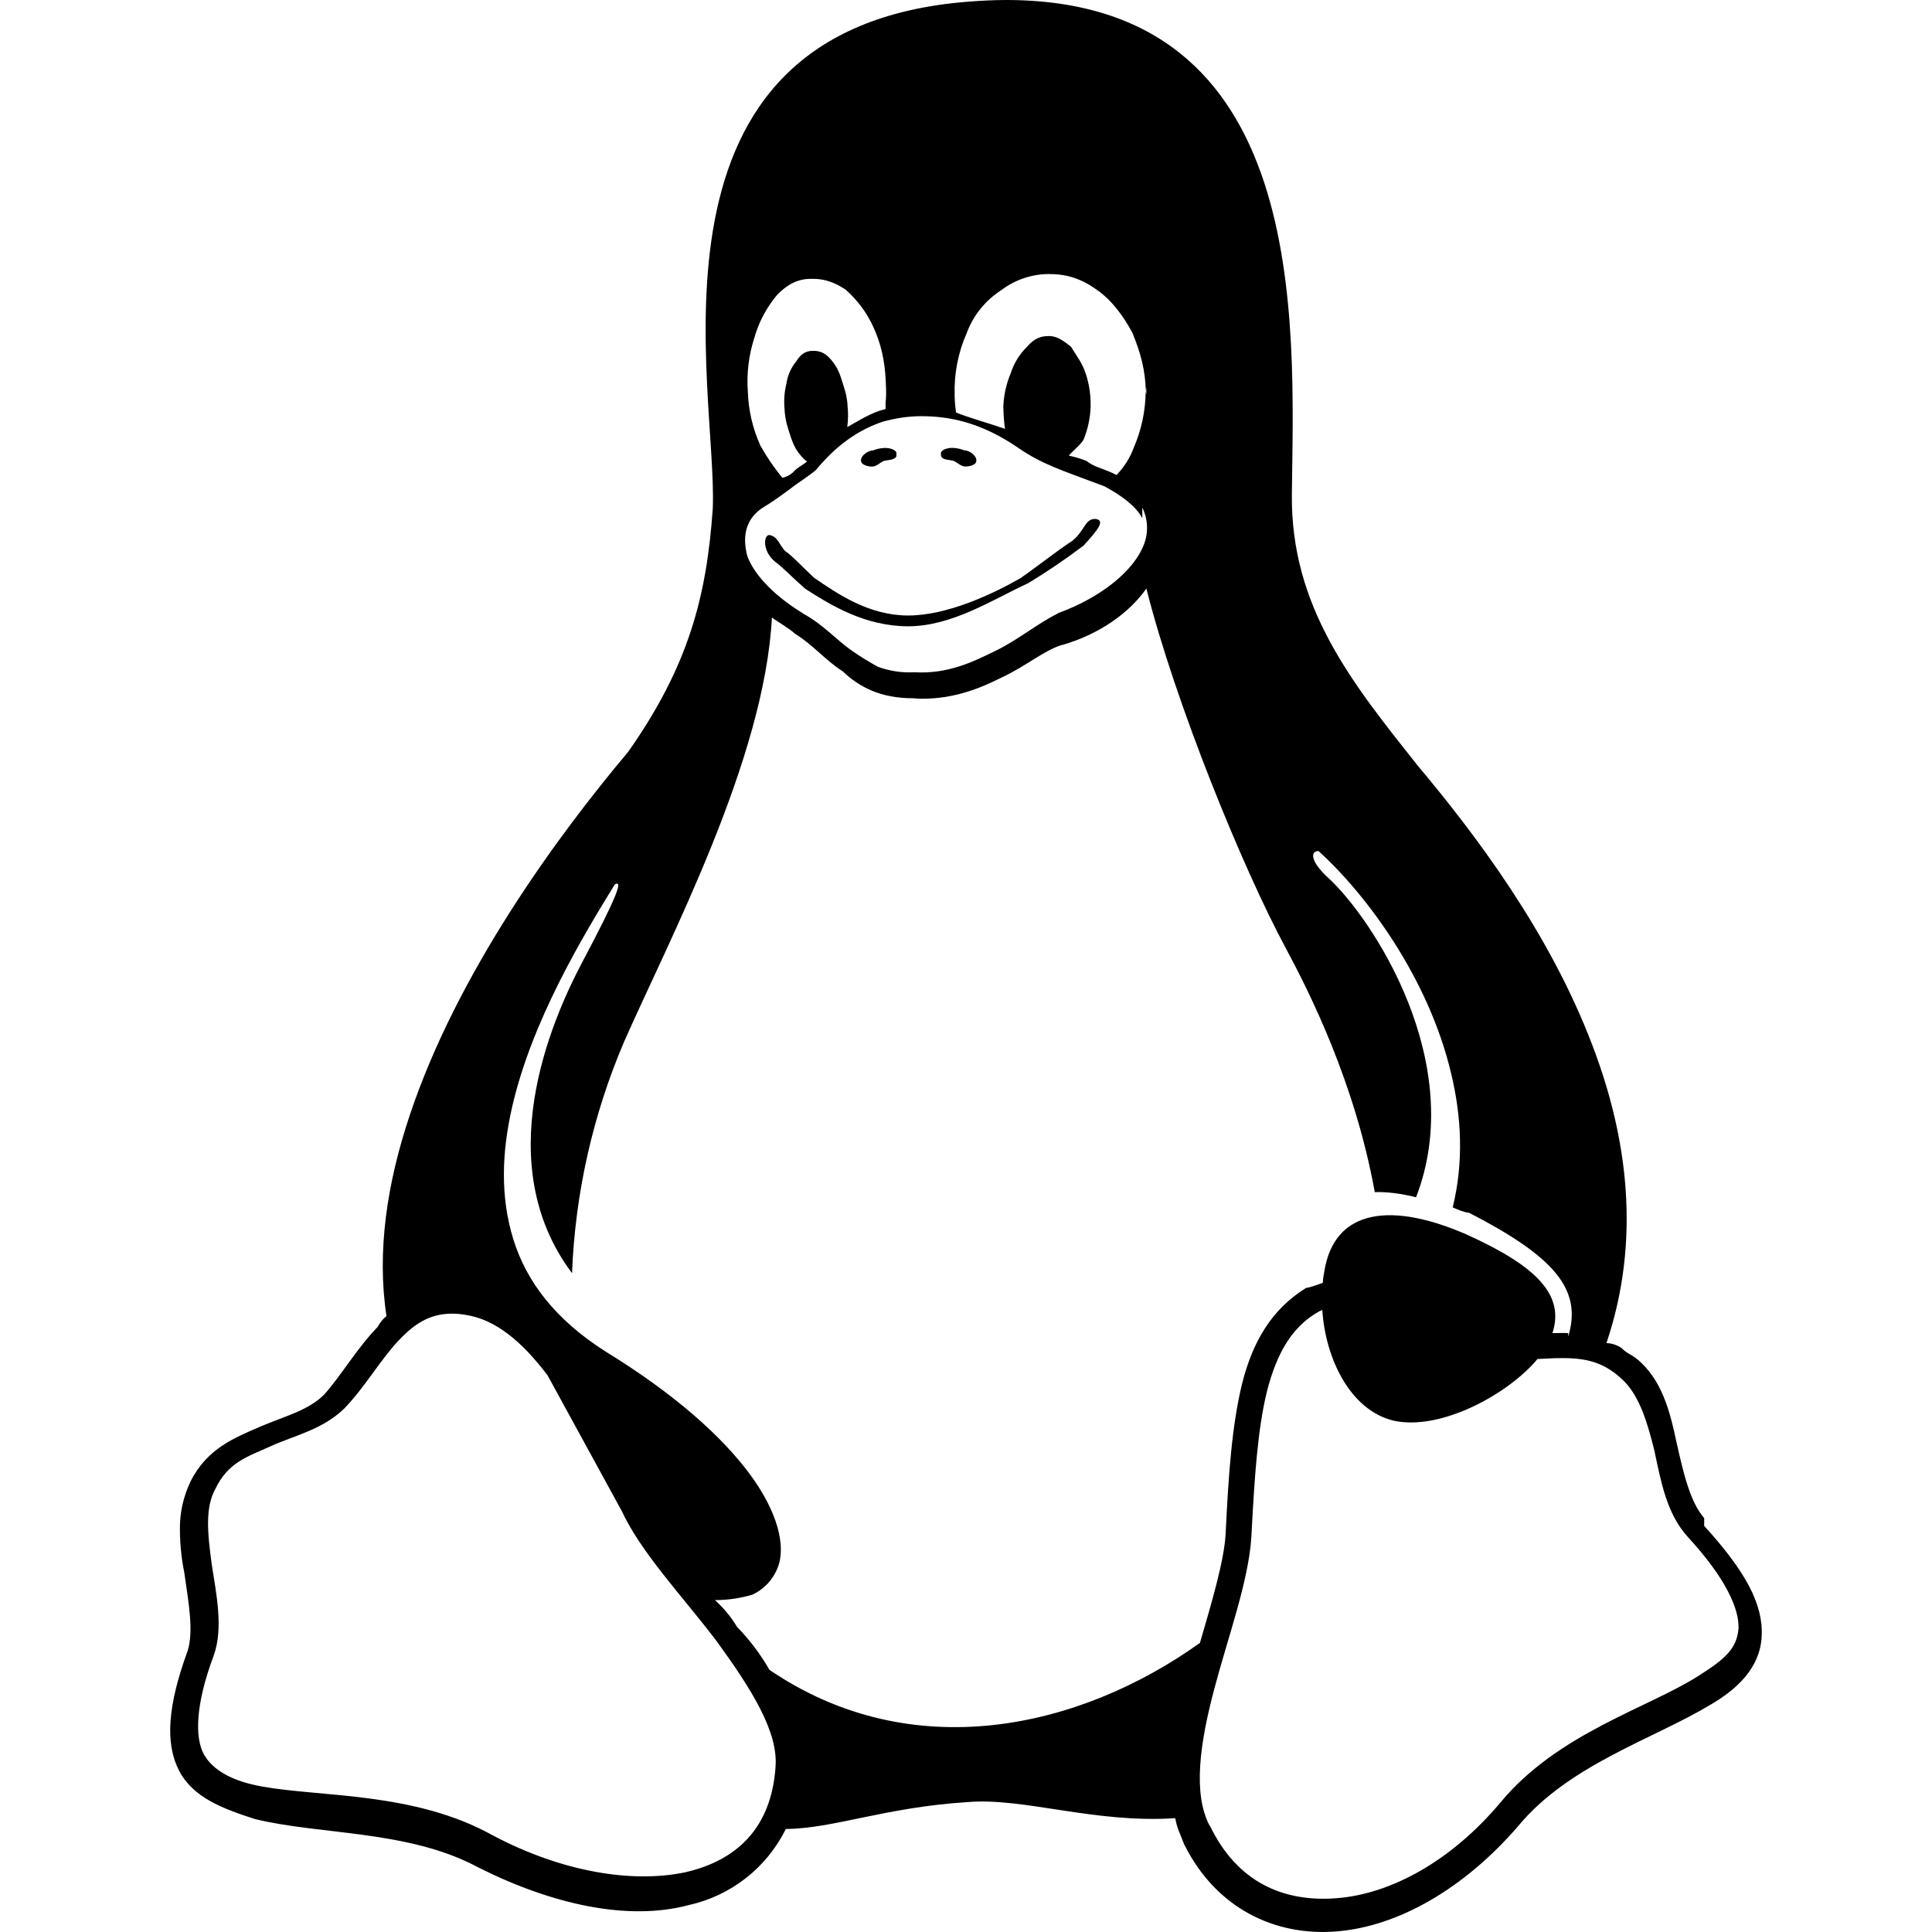
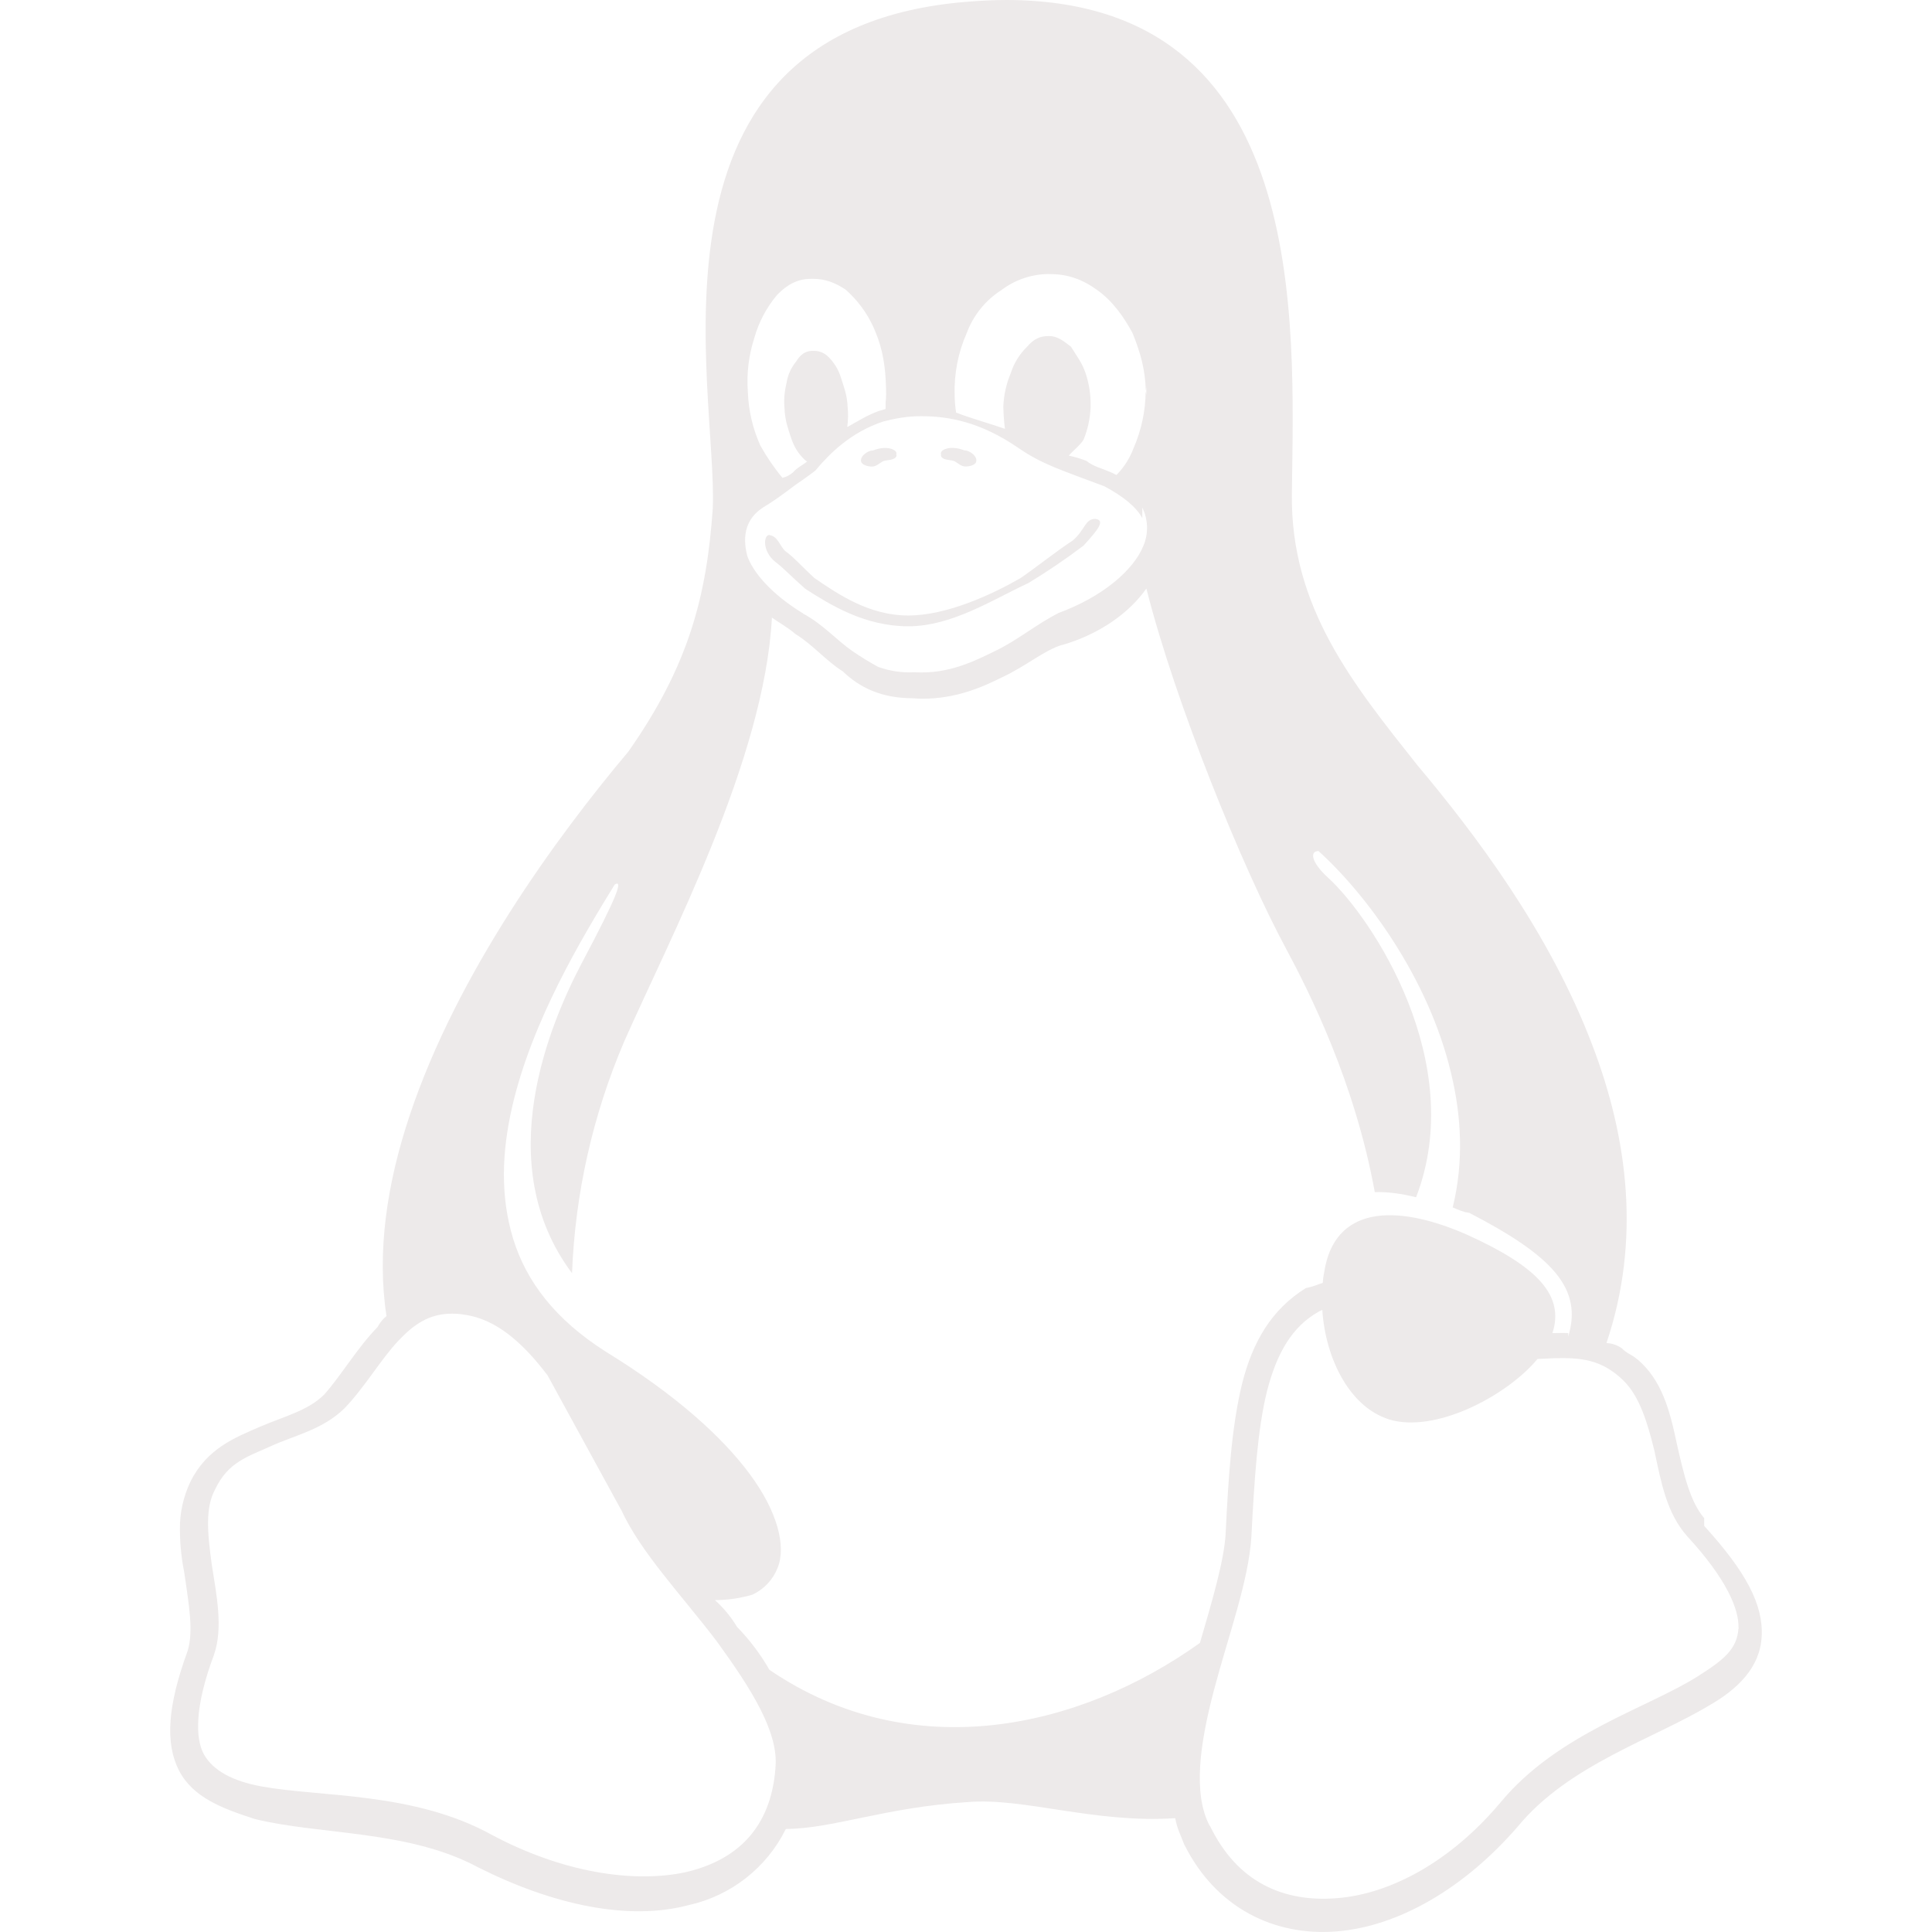
<svg xmlns="http://www.w3.org/2000/svg" role="img" viewBox="0 0 24 24">
-   <path d="M12.504 0c-.155 0-.315.008-.48.021-4.226.333-3.105 4.807-3.17 6.298-.076 1.092-.3 1.953-1.05 3.02-.885 1.051-2.127 2.75-2.716 4.521-.278.832-.41 1.684-.287 2.489a.424.424 0 00-.11.135c-.26.268-.45.6-.663.839-.199.199-.485.267-.797.4-.313.136-.658.269-.864.68-.09.189-.136.394-.132.602 0 .199.027.4.055.536.058.399.116.728.04.97-.249.68-.28 1.145-.106 1.484.174.334.535.47.94.601.81.2 1.91.135 2.774.6.926.466 1.866.67 2.616.47.526-.116.97-.464 1.208-.946.587-.003 1.23-.269 2.26-.334.699-.058 1.574.267 2.577.2.025.134.063.198.114.333l.003.003c.391.778 1.113 1.132 1.884 1.071.771-.06 1.592-.536 2.257-1.306.631-.765 1.683-1.084 2.378-1.503.348-.199.629-.469.649-.853.023-.4-.2-.811-.714-1.376v-.097l-.003-.003c-.17-.2-.25-.535-.338-.926-.085-.401-.182-.786-.492-1.046h-.003c-.059-.054-.123-.067-.188-.135a.357.357 0 00-.19-.064c.431-1.278.264-2.55-.173-3.694-.533-1.41-1.465-2.638-2.175-3.483-.796-1.005-1.576-1.957-1.56-3.368.026-2.152.236-6.133-3.544-6.139zm.529 3.405h.013c.213 0 .396.062.584.198.19.135.33.332.438.533.105.259.158.459.166.724 0-.02.006-.04.006-.06v.105a.086.086 0 01-.004-.021l-.004-.024a1.807 1.807 0 01-.15.706.953.953 0 01-.213.335.71.71 0 00-.088-.042c-.104-.045-.198-.064-.284-.133a1.312 1.312 0 00-.22-.066c.05-.06.146-.133.183-.198.053-.128.082-.264.088-.402v-.02a1.21 1.21 0 00-.061-.4c-.045-.134-.101-.2-.183-.333-.084-.066-.167-.132-.267-.132h-.016c-.093 0-.176.03-.262.132a.8.8 0 00-.205.334 1.18 1.18 0 00-.09.4v.019c.002.089.008.179.02.267-.193-.067-.438-.135-.607-.202a1.635 1.635 0 01-.018-.2v-.02a1.772 1.772 0 01.15-.768c.082-.22.232-.406.43-.533a.985.985 0 01.594-.2zm-2.962.059h.036c.142 0 .27.048.399.135.146.129.264.288.344.465.09.199.14.4.153.667v.004c.007.134.006.2-.002.266v.08c-.03.007-.056.018-.083.024-.152.055-.274.135-.393.2.012-.09.013-.18.003-.267v-.015c-.012-.133-.04-.2-.082-.333a.613.613 0 00-.166-.267.248.248 0 00-.183-.064h-.021c-.071.006-.13.04-.186.132a.552.552 0 00-.12.27.944.944 0 00-.023.33v.015c.012.135.037.2.08.334.046.134.098.2.166.268.01.009.02.018.034.024-.07.057-.117.07-.176.136a.304.304 0 01-.131.068 2.62 2.62 0 01-.275-.402 1.772 1.772 0 01-.155-.667 1.759 1.759 0 01.08-.668 1.43 1.43 0 01.283-.535c.128-.133.26-.2.418-.2zm1.37 1.706c.332 0 .733.065 1.216.399.293.2.523.269 1.052.468h.003c.255.136.405.266.478.399v-.131a.571.571 0 01.016.47c-.123.31-.516.643-1.063.842v.002c-.268.135-.501.333-.775.465-.276.135-.588.292-1.012.267a1.139 1.139 0 01-.448-.067 3.566 3.566 0 01-.322-.198c-.195-.135-.363-.332-.612-.465v-.005h-.005c-.4-.246-.616-.512-.686-.71-.07-.268-.005-.47.193-.6.224-.135.38-.271.483-.336.104-.074.143-.102.176-.131h.002v-.003c.169-.202.436-.47.839-.601.139-.036.294-.065.466-.065zm2.8 2.142c.358 1.417 1.196 3.475 1.735 4.473.286.534.855 1.659 1.102 3.024.156-.005.33.018.513.064.646-1.671-.546-3.467-1.089-3.966-.22-.2-.232-.335-.123-.335.59.534 1.365 1.572 1.646 2.757.13.535.16 1.104.021 1.67.067.028.135.06.205.067 1.032.534 1.413.938 1.23 1.537v-.043c-.06-.003-.12 0-.18 0h-.016c.151-.467-.182-.825-1.065-1.224-.915-.4-1.646-.336-1.77.465-.008.043-.013.066-.018.135-.068.023-.139.053-.209.064-.43.268-.662.669-.793 1.187-.13.533-.17 1.156-.205 1.869v.003c-.02.334-.17.838-.319 1.35-1.5 1.072-3.58 1.538-5.348.334a2.645 2.645 0 00-.402-.533 1.45 1.45 0 00-.275-.333c.182 0 .338-.03.465-.067a.615.615 0 00.314-.334c.108-.267 0-.697-.345-1.163-.345-.467-.931-.995-1.788-1.521-.63-.4-.986-.87-1.15-1.396-.165-.534-.143-1.085-.015-1.645.245-1.07.873-2.11 1.274-2.763.107-.065.037.135-.408.974-.396.751-1.14 2.497-.122 3.854a8.123 8.123 0 01.647-2.876c.564-1.278 1.743-3.504 1.836-5.268.048.036.217.135.289.202.218.133.38.333.59.465.21.201.477.335.876.335.039.003.075.006.11.006.412 0 .73-.134.997-.268.29-.134.52-.334.74-.4h.005c.467-.135.835-.402 1.044-.7zm2.185 8.958c.037.6.343 1.245.882 1.377.588.134 1.434-.333 1.791-.765l.211-.01c.315-.007.577.01.847.268l.003.003c.208.199.305.53.391.876.085.4.154.78.409 1.066.486.527.645.906.636 1.14l.003-.007v.018l-.003-.012c-.015.262-.185.396-.498.595-.63.401-1.746.712-2.457 1.57-.618.737-1.37 1.14-2.036 1.191-.664.053-1.237-.2-1.574-.898l-.005-.003c-.21-.4-.12-1.025.056-1.69.176-.668.428-1.344.463-1.897.037-.714.076-1.335.195-1.814.12-.465.308-.797.641-.984l.045-.022zm-10.814.049h.01c.053 0 .105.005.157.014.376.055.706.333 1.023.752l.91 1.664.003.003c.243.533.754 1.064 1.189 1.637.434.598.77 1.131.729 1.57v.006c-.057.744-.48 1.148-1.125 1.294-.645.135-1.52.002-2.395-.464-.968-.536-2.118-.469-2.857-.602-.369-.066-.61-.2-.723-.4-.11-.2-.113-.602.123-1.23v-.004l.002-.003c.117-.334.03-.752-.027-1.118-.055-.401-.083-.71.043-.94.16-.334.396-.4.69-.533.294-.135.64-.202.915-.47h.002v-.002c.256-.268.445-.601.668-.838.19-.201.38-.336.663-.336zm7.159-9.074c-.435.201-.945.535-1.488.535-.542 0-.97-.267-1.28-.466-.154-.134-.28-.268-.373-.335-.164-.134-.144-.333-.074-.333.109.016.129.134.199.2.096.066.215.2.36.333.292.2.68.467 1.167.467.485 0 1.053-.267 1.398-.466.195-.135.445-.334.648-.467.156-.136.149-.267.279-.267.128.016.034.134-.147.332a8.097 8.097 0 01-.69.468zm-1.082-1.583V5.64c-.006-.02.013-.042.029-.05.074-.043.18-.027.26.004.063 0 .16.067.15.135-.006.049-.085.066-.135.066-.055 0-.092-.043-.141-.068-.052-.018-.146-.008-.163-.065zm-.551 0c-.02.058-.113.049-.166.066-.047.025-.086.068-.14.068-.05 0-.13-.02-.136-.068-.01-.066.088-.133.15-.133.08-.031.184-.047.259-.005.019.009.036.03.03.05v.02h.003z" />
+   <path fill="#edeaea" d="M12.504 0c-.155 0-.315.008-.48.021-4.226.333-3.105 4.807-3.17 6.298-.076 1.092-.3 1.953-1.05 3.02-.885 1.051-2.127 2.75-2.716 4.521-.278.832-.41 1.684-.287 2.489a.424.424 0 00-.11.135c-.26.268-.45.6-.663.839-.199.199-.485.267-.797.4-.313.136-.658.269-.864.68-.09.189-.136.394-.132.602 0 .199.027.4.055.536.058.399.116.728.04.97-.249.68-.28 1.145-.106 1.484.174.334.535.47.94.601.81.2 1.91.135 2.774.6.926.466 1.866.67 2.616.47.526-.116.97-.464 1.208-.946.587-.003 1.23-.269 2.26-.334.699-.058 1.574.267 2.577.2.025.134.063.198.114.333l.003.003c.391.778 1.113 1.132 1.884 1.071.771-.06 1.592-.536 2.257-1.306.631-.765 1.683-1.084 2.378-1.503.348-.199.629-.469.649-.853.023-.4-.2-.811-.714-1.376v-.097l-.003-.003c-.17-.2-.25-.535-.338-.926-.085-.401-.182-.786-.492-1.046h-.003c-.059-.054-.123-.067-.188-.135a.357.357 0 00-.19-.064c.431-1.278.264-2.55-.173-3.694-.533-1.41-1.465-2.638-2.175-3.483-.796-1.005-1.576-1.957-1.56-3.368.026-2.152.236-6.133-3.544-6.139zm.529 3.405h.013c.213 0 .396.062.584.198.19.135.33.332.438.533.105.259.158.459.166.724 0-.02.006-.04.006-.06v.105a.086.086 0 01-.004-.021l-.004-.024a1.807 1.807 0 01-.15.706.953.953 0 01-.213.335.71.71 0 00-.088-.042c-.104-.045-.198-.064-.284-.133a1.312 1.312 0 00-.22-.066c.05-.06.146-.133.183-.198.053-.128.082-.264.088-.402v-.02a1.21 1.21 0 00-.061-.4c-.045-.134-.101-.2-.183-.333-.084-.066-.167-.132-.267-.132h-.016c-.093 0-.176.03-.262.132a.8.8 0 00-.205.334 1.18 1.18 0 00-.09.4v.019c.002.089.008.179.02.267-.193-.067-.438-.135-.607-.202a1.635 1.635 0 01-.018-.2v-.02a1.772 1.772 0 01.15-.768c.082-.22.232-.406.43-.533a.985.985 0 01.594-.2zm-2.962.059h.036c.142 0 .27.048.399.135.146.129.264.288.344.465.09.199.14.4.153.667v.004c.007.134.006.2-.002.266v.08c-.03.007-.056.018-.083.024-.152.055-.274.135-.393.2.012-.09.013-.18.003-.267v-.015c-.012-.133-.04-.2-.082-.333a.613.613 0 00-.166-.267.248.248 0 00-.183-.064h-.021c-.071.006-.13.04-.186.132a.552.552 0 00-.12.27.944.944 0 00-.023.33v.015c.012.135.037.2.08.334.046.134.098.2.166.268.01.009.02.018.034.024-.07.057-.117.07-.176.136a.304.304 0 01-.131.068 2.62 2.62 0 01-.275-.402 1.772 1.772 0 01-.155-.667 1.759 1.759 0 01.08-.668 1.43 1.43 0 01.283-.535c.128-.133.26-.2.418-.2zm1.37 1.706c.332 0 .733.065 1.216.399.293.2.523.269 1.052.468h.003c.255.136.405.266.478.399v-.131a.571.571 0 01.016.47c-.123.31-.516.643-1.063.842v.002c-.268.135-.501.333-.775.465-.276.135-.588.292-1.012.267a1.139 1.139 0 01-.448-.067 3.566 3.566 0 01-.322-.198c-.195-.135-.363-.332-.612-.465v-.005h-.005c-.4-.246-.616-.512-.686-.71-.07-.268-.005-.47.193-.6.224-.135.38-.271.483-.336.104-.074.143-.102.176-.131h.002v-.003c.169-.202.436-.47.839-.601.139-.036.294-.065.466-.065zm2.8 2.142c.358 1.417 1.196 3.475 1.735 4.473.286.534.855 1.659 1.102 3.024.156-.005.33.018.513.064.646-1.671-.546-3.467-1.089-3.966-.22-.2-.232-.335-.123-.335.59.534 1.365 1.572 1.646 2.757.13.535.16 1.104.021 1.67.067.028.135.06.205.067 1.032.534 1.413.938 1.23 1.537v-.043c-.06-.003-.12 0-.18 0h-.016c.151-.467-.182-.825-1.065-1.224-.915-.4-1.646-.336-1.77.465-.008.043-.013.066-.018.135-.068.023-.139.053-.209.064-.43.268-.662.669-.793 1.187-.13.533-.17 1.156-.205 1.869v.003c-.02.334-.17.838-.319 1.35-1.5 1.072-3.58 1.538-5.348.334a2.645 2.645 0 00-.402-.533 1.45 1.45 0 00-.275-.333c.182 0 .338-.03.465-.067a.615.615 0 00.314-.334c.108-.267 0-.697-.345-1.163-.345-.467-.931-.995-1.788-1.521-.63-.4-.986-.87-1.15-1.396-.165-.534-.143-1.085-.015-1.645.245-1.07.873-2.11 1.274-2.763.107-.065.037.135-.408.974-.396.751-1.14 2.497-.122 3.854a8.123 8.123 0 01.647-2.876c.564-1.278 1.743-3.504 1.836-5.268.048.036.217.135.289.202.218.133.38.333.59.465.21.201.477.335.876.335.039.003.075.006.11.006.412 0 .73-.134.997-.268.29-.134.52-.334.74-.4h.005c.467-.135.835-.402 1.044-.7zm2.185 8.958c.037.6.343 1.245.882 1.377.588.134 1.434-.333 1.791-.765l.211-.01c.315-.007.577.01.847.268l.003.003c.208.199.305.53.391.876.085.4.154.78.409 1.066.486.527.645.906.636 1.14l.003-.007v.018l-.003-.012c-.015.262-.185.396-.498.595-.63.401-1.746.712-2.457 1.57-.618.737-1.37 1.14-2.036 1.191-.664.053-1.237-.2-1.574-.898l-.005-.003c-.21-.4-.12-1.025.056-1.69.176-.668.428-1.344.463-1.897.037-.714.076-1.335.195-1.814.12-.465.308-.797.641-.984l.045-.022zm-10.814.049h.01c.053 0 .105.005.157.014.376.055.706.333 1.023.752l.91 1.664.003.003c.243.533.754 1.064 1.189 1.637.434.598.77 1.131.729 1.57v.006c-.057.744-.48 1.148-1.125 1.294-.645.135-1.52.002-2.395-.464-.968-.536-2.118-.469-2.857-.602-.369-.066-.61-.2-.723-.4-.11-.2-.113-.602.123-1.23v-.004l.002-.003c.117-.334.03-.752-.027-1.118-.055-.401-.083-.71.043-.94.16-.334.396-.4.69-.533.294-.135.64-.202.915-.47h.002v-.002c.256-.268.445-.601.668-.838.19-.201.38-.336.663-.336zm7.159-9.074c-.435.201-.945.535-1.488.535-.542 0-.97-.267-1.28-.466-.154-.134-.28-.268-.373-.335-.164-.134-.144-.333-.074-.333.109.016.129.134.199.2.096.066.215.2.36.333.292.2.68.467 1.167.467.485 0 1.053-.267 1.398-.466.195-.135.445-.334.648-.467.156-.136.149-.267.279-.267.128.016.034.134-.147.332a8.097 8.097 0 01-.69.468zm-1.082-1.583V5.64c-.006-.02.013-.042.029-.05.074-.043.18-.027.26.004.063 0 .16.067.15.135-.006.049-.085.066-.135.066-.055 0-.092-.043-.141-.068-.052-.018-.146-.008-.163-.065zm-.551 0c-.02.058-.113.049-.166.066-.047.025-.086.068-.14.068-.05 0-.13-.02-.136-.068-.01-.066.088-.133.15-.133.08-.031.184-.047.259-.005.019.009.036.03.03.05v.02h.003z" />
</svg>
